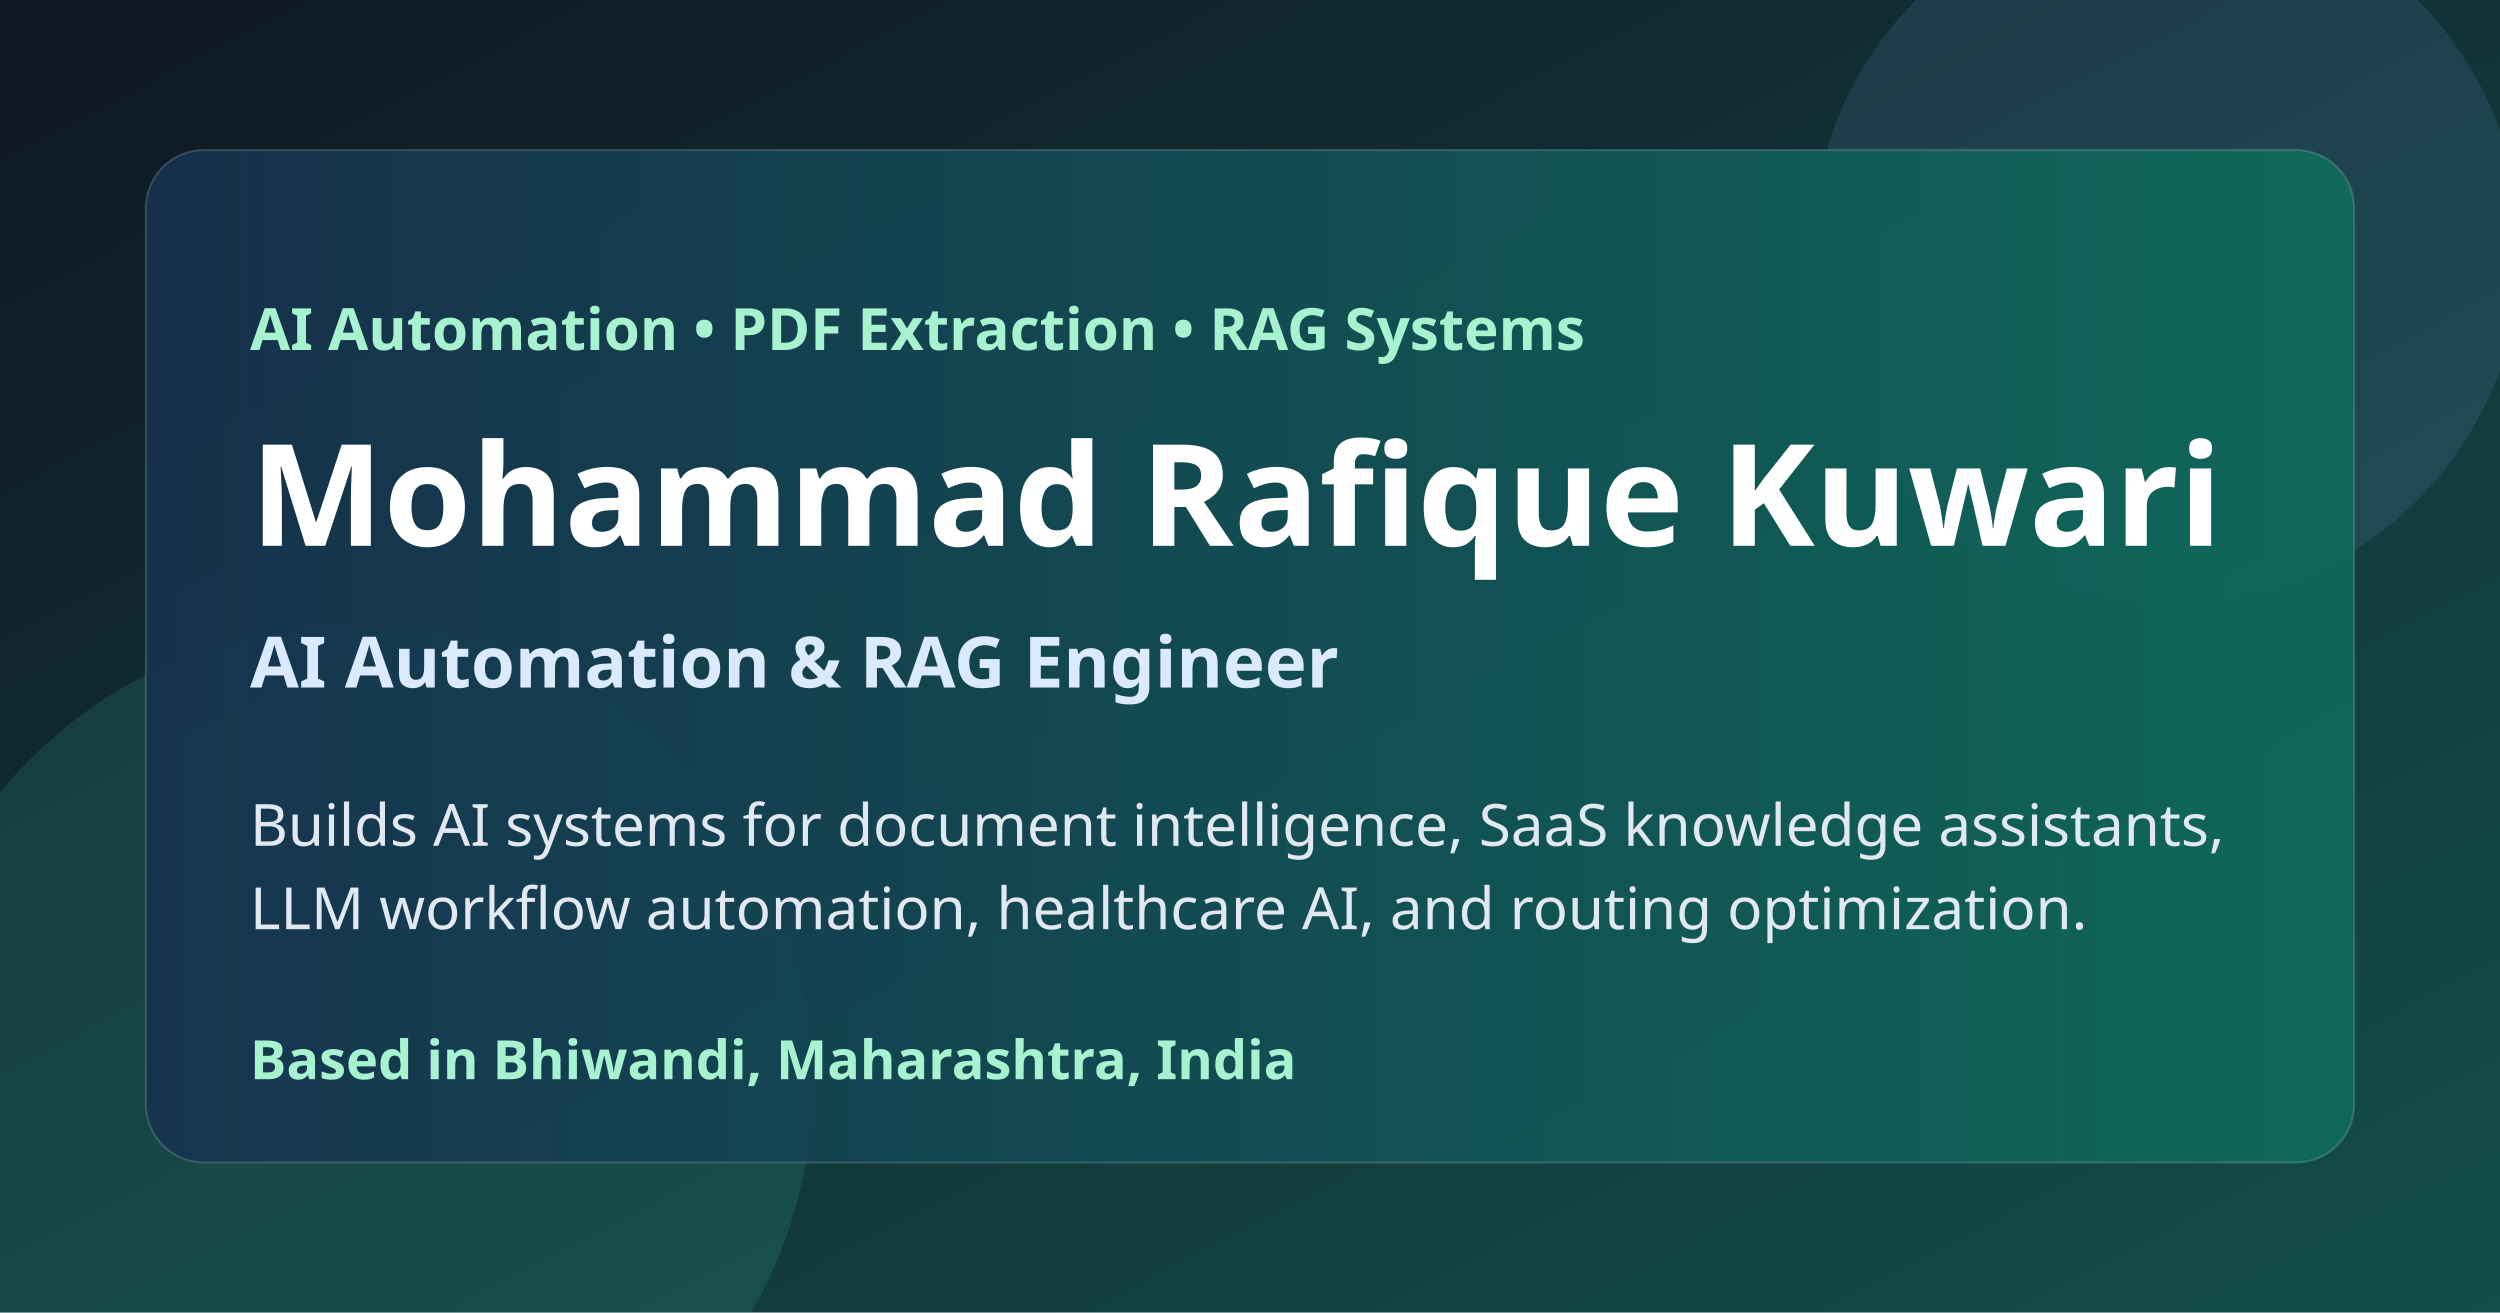
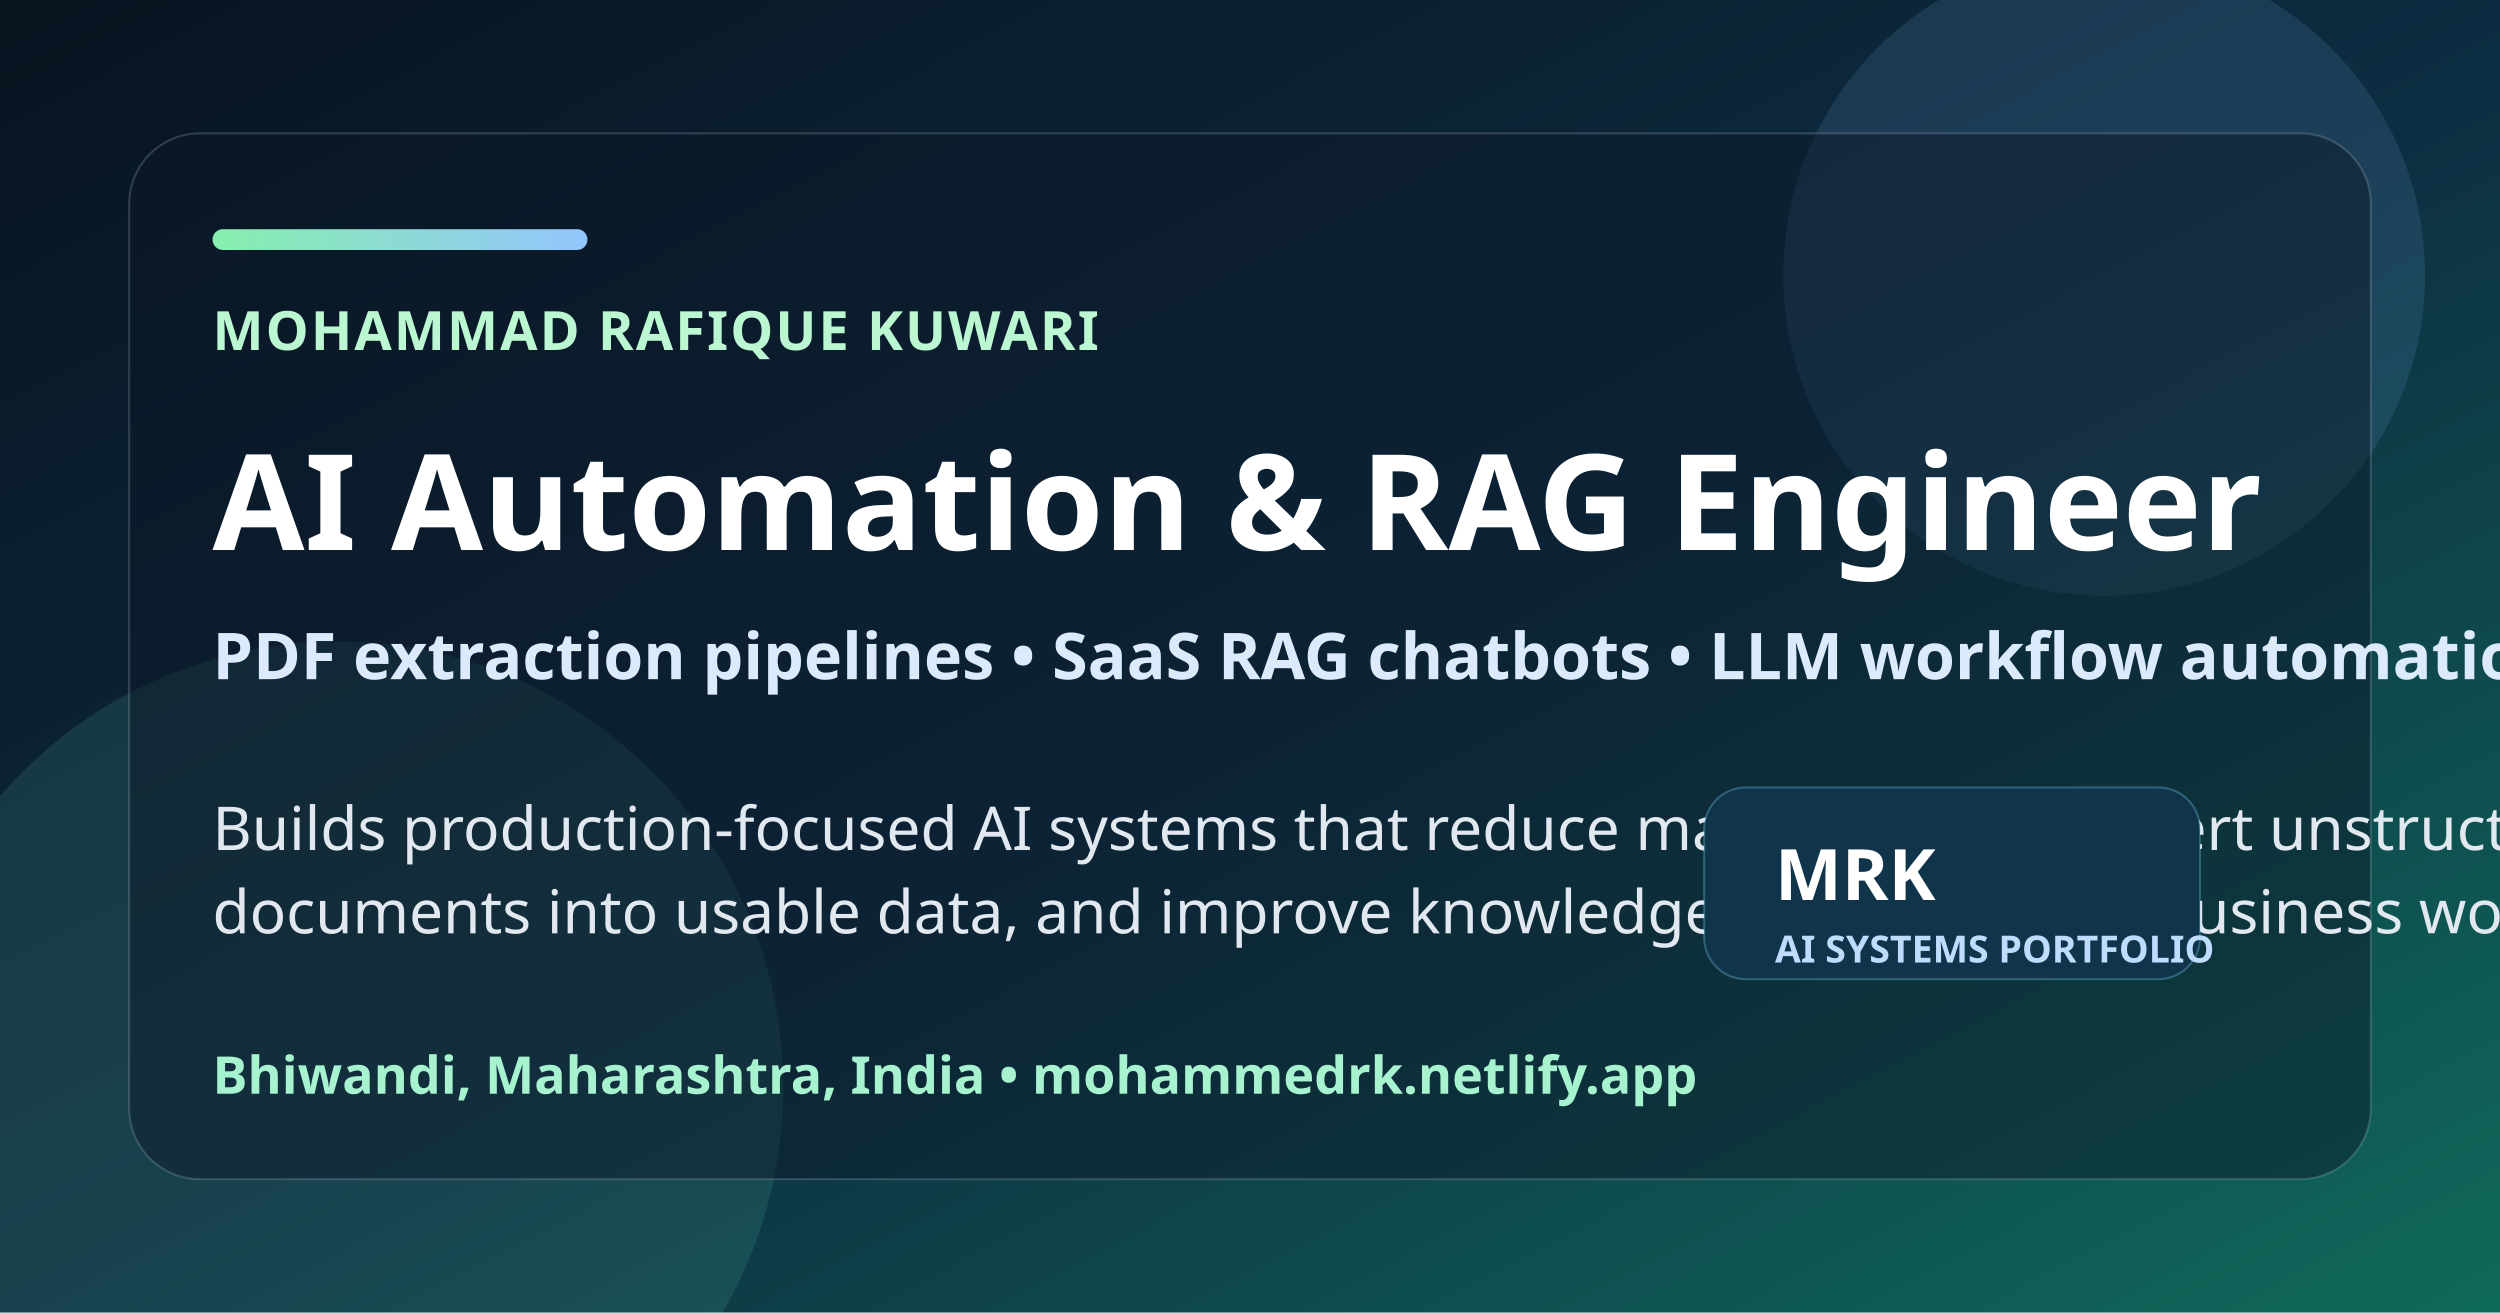
<svg xmlns="http://www.w3.org/2000/svg" width="1200" height="630" viewBox="0 0 1200 630" role="img" aria-labelledby="title desc">
  <defs>
    <linearGradient id="bg" x1="0" x2="1" y1="0" y2="1">
-       <stop offset="0%" stop-color="#0f1722" />
-       <stop offset="100%" stop-color="#134e4a" />
+       <stop offset="0%" stop-color="#08131f" />
+       <stop offset="52%" stop-color="#0d2d42" />
+       <stop offset="100%" stop-color="#0f6a5a" />
    </linearGradient>
-     <linearGradient id="panel" x1="0" x2="1" y1="0" y2="0">
-       <stop offset="0%" stop-color="#16324f" stop-opacity="0.9" />
-       <stop offset="100%" stop-color="#0e6b5b" stop-opacity="0.9" />
+     <linearGradient id="line" x1="0" x2="1" y1="0" y2="0">
+       <stop offset="0%" stop-color="#86efac" />
+       <stop offset="100%" stop-color="#93c5fd" />
    </linearGradient>
  </defs>
  <rect width="1200" height="630" fill="url(#bg)" />
-   <circle cx="1040" cy="120" r="170" fill="#7fb1ff" opacity="0.12" />
-   <circle cx="170" cy="520" r="220" fill="#39b8a0" opacity="0.16" />
-   <rect x="70" y="72" width="1060" height="486" rx="28" fill="url(#panel)" stroke="#d8f3ed" stroke-opacity="0.18" />
-   <text x="120" y="168" fill="#a7f3d0" font-family="Manrope, Segoe UI, sans-serif" font-size="28" font-weight="700">
-     AI Automation • PDF Extraction • RAG Systems
+   <circle cx="1010" cy="132" r="154" fill="#93c5fd" opacity="0.12" />
+   <circle cx="162" cy="522" r="214" fill="#6ee7b7" opacity="0.12" />
+   <rect x="62" y="64" width="1076" height="502" rx="34" fill="#0b1725" fill-opacity="0.46" stroke="#dbeafe" stroke-opacity="0.18" />
+   <rect x="102" y="110" width="180" height="10" rx="5" fill="url(#line)" />
+   <text x="102" y="168" fill="#bbf7d0" font-family="Manrope, Segoe UI, sans-serif" font-size="26" font-weight="700" letter-spacing="1">
+     MOHAMMAD RAFIQUE KUWARI
  </text>
-   <text x="120" y="262" fill="#ffffff" font-family="Manrope, Segoe UI, sans-serif" font-size="68" font-weight="800">
-     Mohammad Rafique Kuwari
-   </text>
-   <text x="120" y="330" fill="#dbeafe" font-family="Manrope, Segoe UI, sans-serif" font-size="34" font-weight="600">
+   <text x="102" y="264" fill="#ffffff" font-family="Manrope, Segoe UI, sans-serif" font-size="64" font-weight="800">
    AI Automation &amp; RAG Engineer
  </text>
-   <text x="120" y="406" fill="#e2e8f0" font-family="Manrope, Segoe UI, sans-serif" font-size="28">
-     Builds AI systems for document intelligence, SaaS knowledge assistants,
+   <text x="102" y="326" fill="#dbeafe" font-family="Manrope, Segoe UI, sans-serif" font-size="31" font-weight="600">
+     PDF extraction pipelines • SaaS RAG chatbots • LLM workflow automation
  </text>
-   <text x="120" y="446" fill="#e2e8f0" font-family="Manrope, Segoe UI, sans-serif" font-size="28">
-     LLM workflow automation, healthcare AI, and routing optimization.
+   <text x="102" y="408" fill="#e2e8f0" font-family="Manrope, Segoe UI, sans-serif" font-size="29">
+     Builds production-focused AI systems that reduce manual work, convert unstructured
  </text>
-   <text x="120" y="518" fill="#a7f3d0" font-family="Manrope, Segoe UI, sans-serif" font-size="26" font-weight="700">
-     Based in Bhiwandi, Maharashtra, India
+   <text x="102" y="448" fill="#e2e8f0" font-family="Manrope, Segoe UI, sans-serif" font-size="29">
+     documents into usable data, and improve knowledge access for real business workflows.
+   </text>
+   <text x="102" y="525" fill="#a7f3d0" font-family="Manrope, Segoe UI, sans-serif" font-size="25" font-weight="700">
+     Bhiwandi, Maharashtra, India • mohammedrk.netlify.app
+   </text>
+   <rect x="818" y="378" width="238" height="92" rx="20" fill="#10344a" stroke="#7dd3fc" stroke-opacity="0.3" />
+   <text x="852" y="432" fill="#ffffff" font-family="Manrope, Segoe UI, sans-serif" font-size="34" font-weight="800">
+     MRK
+   </text>
+   <text x="852" y="462" fill="#bfdbfe" font-family="Manrope, Segoe UI, sans-serif" font-size="18" font-weight="700">
+     AI SYSTEMS PORTFOLIO
  </text>
</svg>
